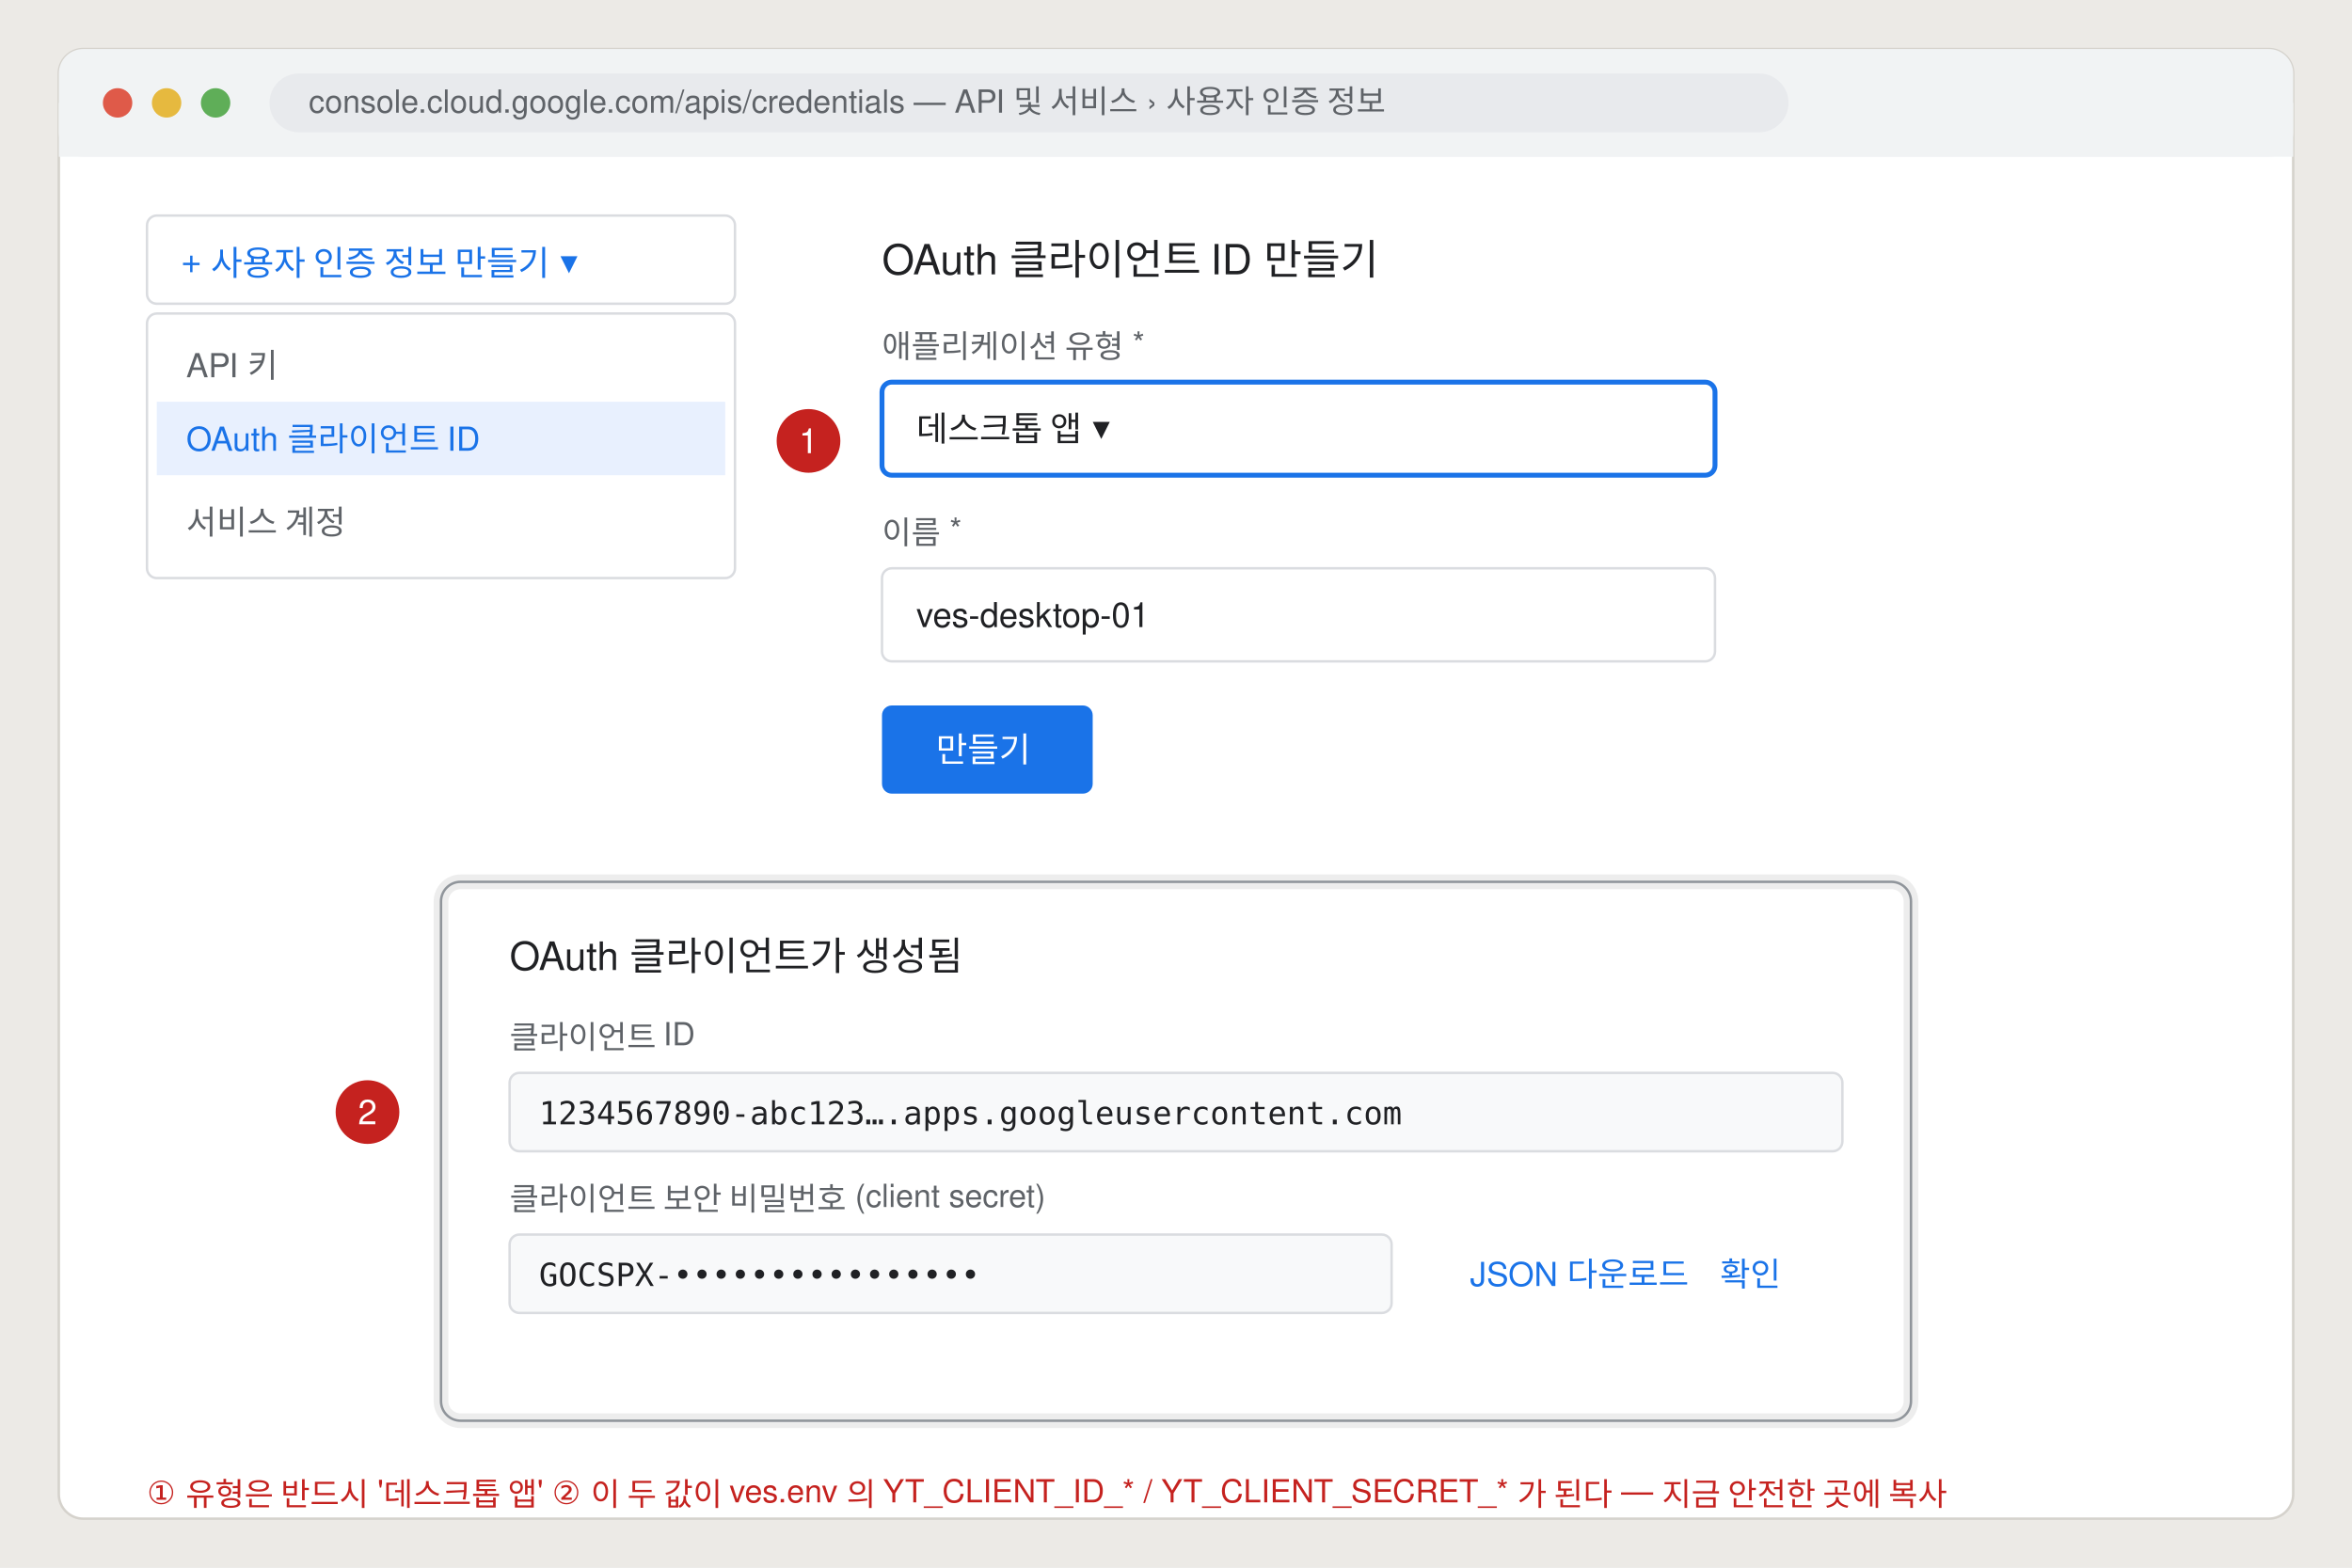
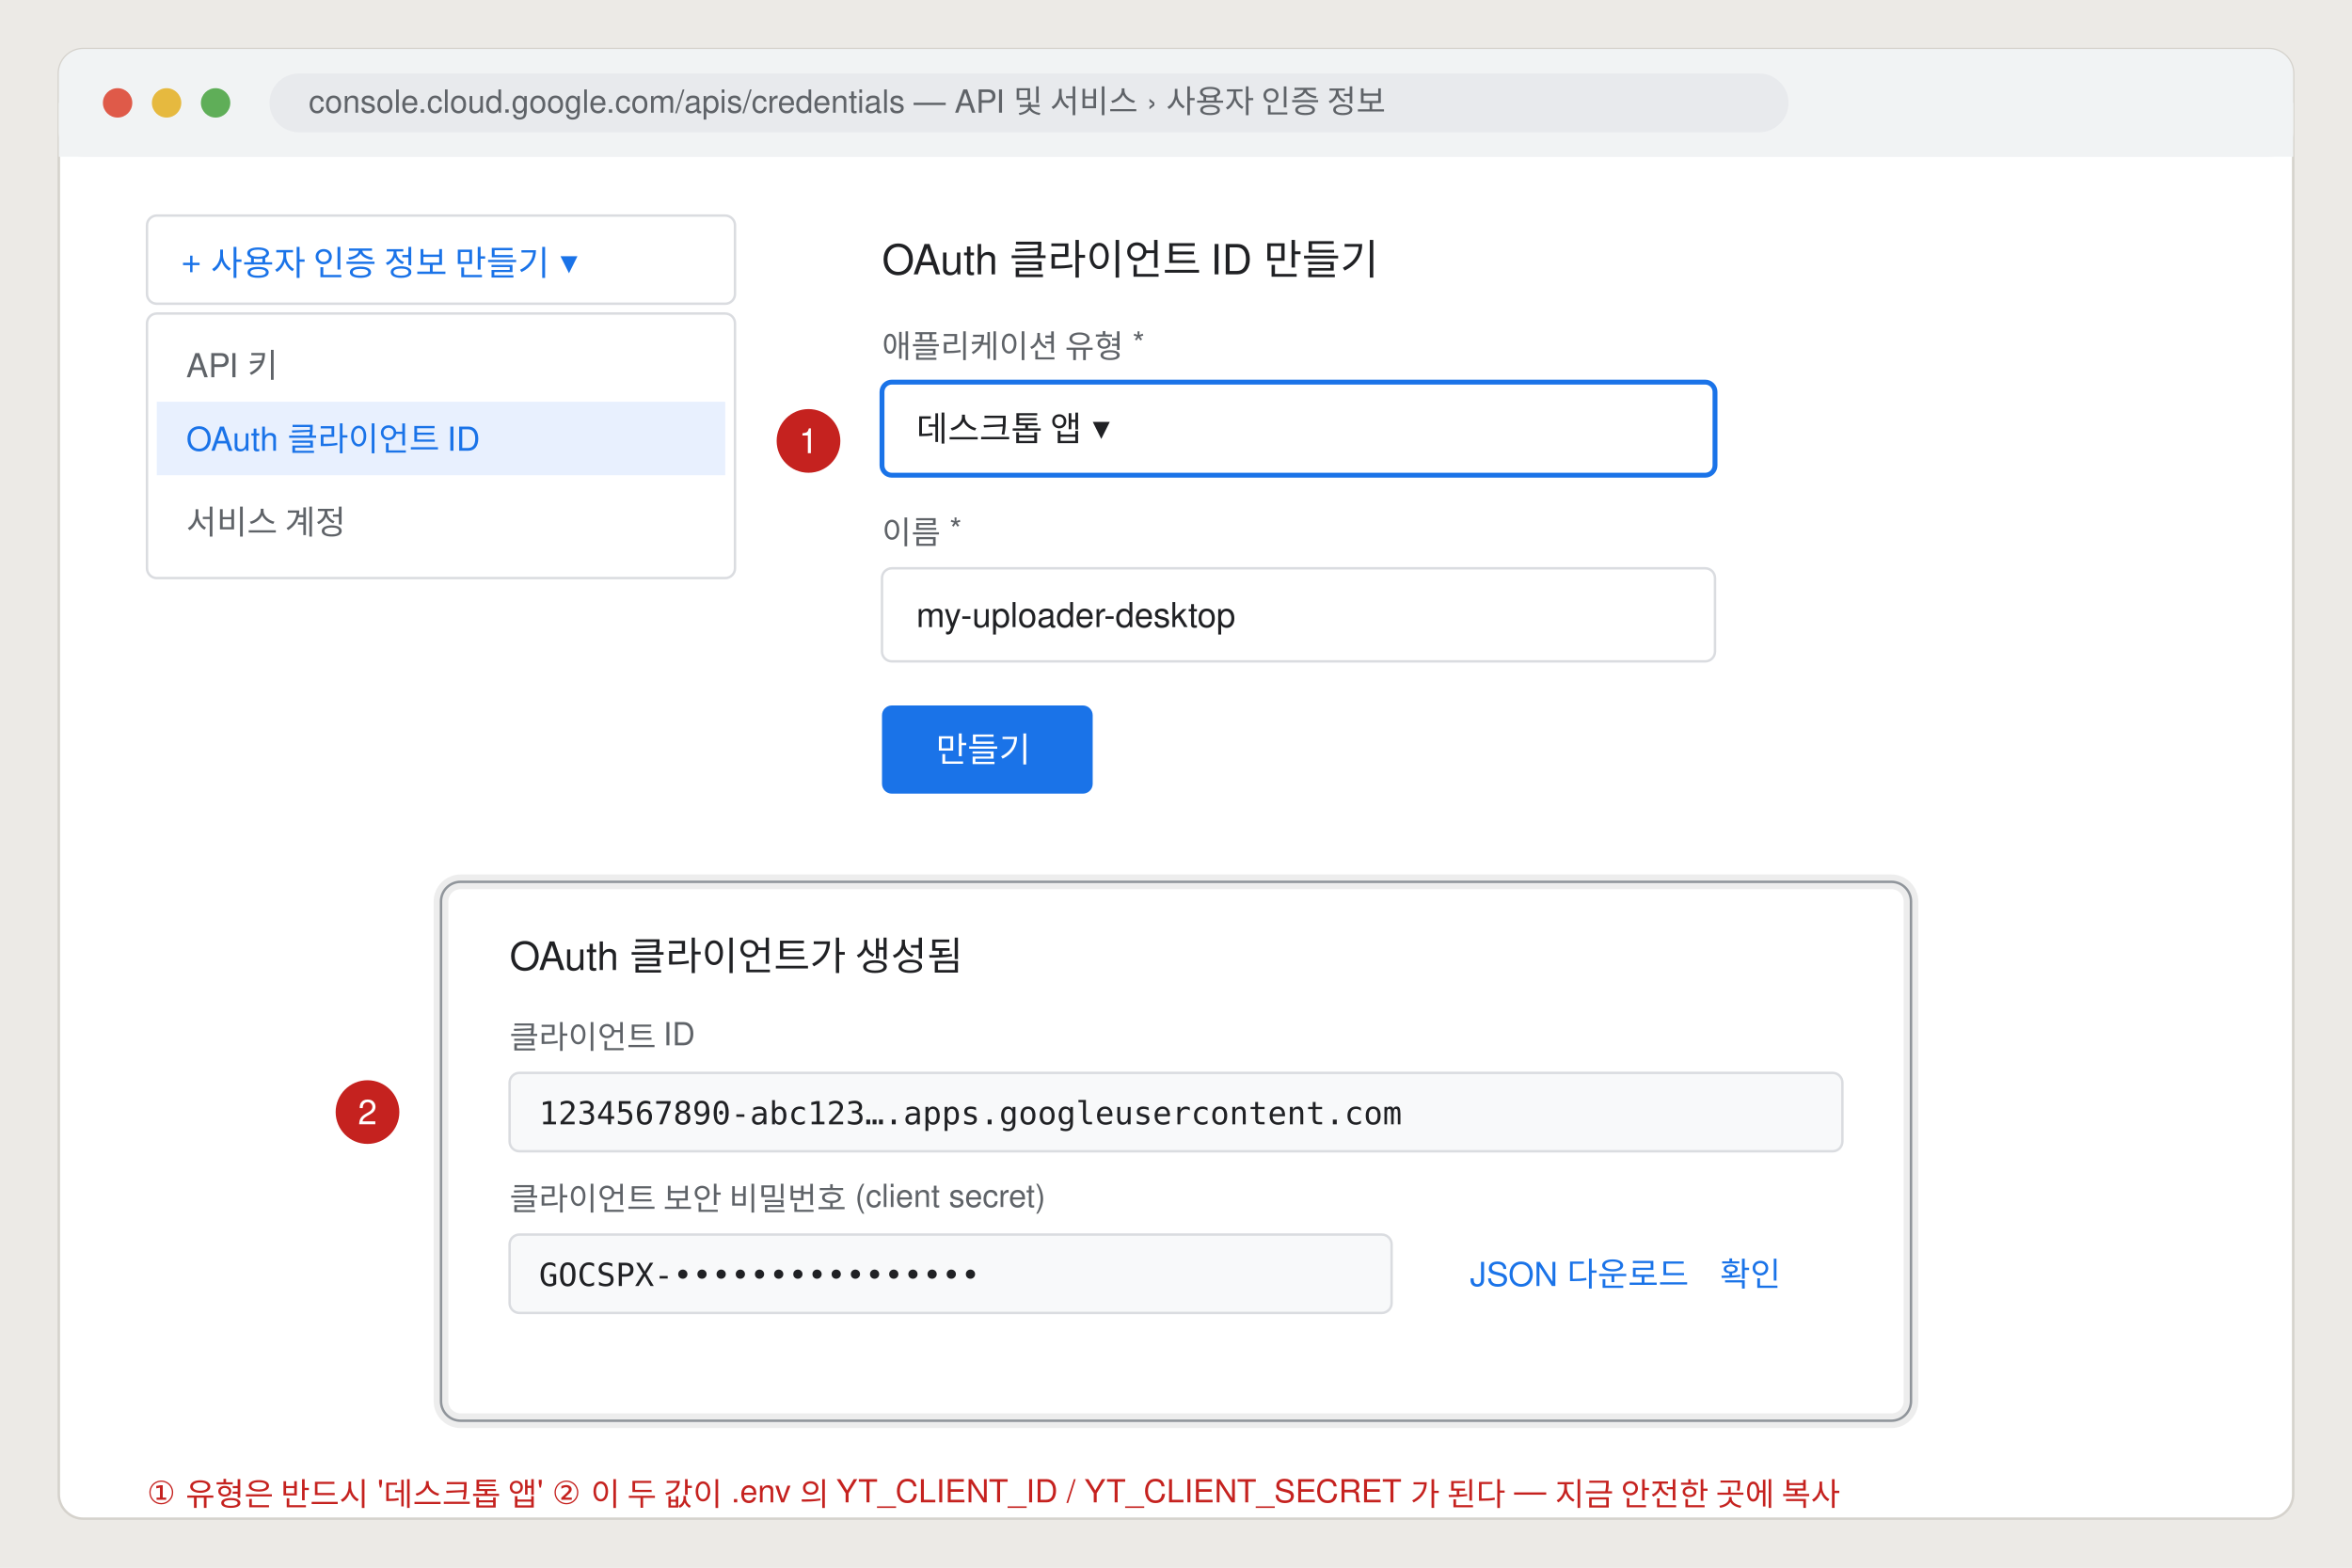
<svg xmlns="http://www.w3.org/2000/svg" viewBox="0 0 960 640" font-family="'Apple SD Gothic Neo','Malgun Gothic',Helvetica,Arial,sans-serif" role="img" aria-label="OAuth 클라이언트 ID 만들기 — 데스크톱 앱 유형 선택과 생성 완료 모달 화면 재현">
  <rect width="960" height="640" fill="#ECEAE6" />
  <rect x="24" y="20" width="912" height="600" rx="10" fill="#FFFFFF" stroke="#D5D2CC" />
  <rect x="24" y="20" width="912" height="44" rx="10" fill="#F1F3F4" />
  <rect x="24" y="42" width="912" height="22" fill="#F1F3F4" />
  <circle cx="48" cy="42" r="6" fill="#DF5A49" />
  <circle cx="68" cy="42" r="6" fill="#E6B93F" />
  <circle cx="88" cy="42" r="6" fill="#5FAE58" />
  <rect x="110" y="30" width="620" height="24" rx="12" fill="#E8EAED" />
  <text x="126" y="46" font-size="13" fill="#5F6368">console.cloud.google.com/apis/credentials — API 및 서비스 › 사용자 인증 정보</text>
  <rect x="60" y="88" width="240" height="36" rx="4" fill="none" stroke="#DADCE0" />
  <text x="74" y="111" font-size="14" fill="#1A73E8">+ 사용자 인증 정보 만들기 ▾</text>
  <rect x="60" y="128" width="240" height="108" rx="4" fill="#FFFFFF" stroke="#DADCE0" />
  <text x="76" y="154" font-size="13.5" fill="#5F6368">API 키</text>
  <rect x="64" y="164" width="232" height="30" fill="#E8F0FE" />
  <text x="76" y="184" font-size="13.5" fill="#1A73E8">OAuth 클라이언트 ID</text>
  <text x="76" y="218" font-size="13.5" fill="#5F6368">서비스 계정</text>
  <text x="360" y="112" font-size="17" fill="#202124">OAuth 클라이언트 ID 만들기</text>
  <text x="360" y="146" font-size="13" fill="#5F6368">애플리케이션 유형 *</text>
  <rect x="360" y="156" width="340" height="38" rx="4" fill="#FFFFFF" stroke="#1A73E8" stroke-width="2" />
  <text x="374" y="180" font-size="14" fill="#202124">데스크톱 앱 ▾</text>
  <text x="360" y="222" font-size="13" fill="#5F6368">이름 *</text>
  <rect x="360" y="232" width="340" height="38" rx="4" fill="#FFFFFF" stroke="#DADCE0" />
-   <text x="374" y="256" font-size="14" fill="#202124">ves-desktop-01</text>
+   <text x="374" y="256" font-size="14" fill="#202124">my-uploader-desktop</text>
  <rect x="360" y="288" width="86" height="36" rx="4" fill="#1A73E8" />
  <text x="382" y="311" font-size="14" fill="#FFFFFF">만들기</text>
  <rect x="180" y="360" width="600" height="220" rx="8" fill="#FFFFFF" stroke="#9AA0A6" />
  <rect x="180" y="360" width="600" height="220" rx="8" fill="none" stroke="#202124" stroke-opacity="0.08" stroke-width="6" />
  <text x="208" y="396" font-size="16" fill="#202124">OAuth 클라이언트가 생성됨</text>
  <text x="208" y="428" font-size="13" fill="#5F6368">클라이언트 ID</text>
  <rect x="208" y="438" width="544" height="32" rx="4" fill="#F8F9FA" stroke="#DADCE0" />
  <text x="220" y="459" font-size="13" fill="#202124" font-family="Menlo,Consolas,monospace">1234567890-abc123….apps.googleusercontent.com</text>
  <text x="208" y="494" font-size="13" fill="#5F6368">클라이언트 보안 비밀번호 (client secret)</text>
  <rect x="208" y="504" width="360" height="32" rx="4" fill="#F8F9FA" stroke="#DADCE0" />
  <text x="220" y="525" font-size="13" fill="#202124" font-family="Menlo,Consolas,monospace">GOCSPX-••••••••••••••••</text>
  <text x="600" y="525" font-size="13.5" fill="#1A73E8">JSON 다운로드</text>
  <text x="702" y="525" font-size="13.5" fill="#1A73E8">확인</text>
  <circle cx="330" cy="180" r="13" fill="#C5221F" />
  <text x="330" y="185" font-size="14" fill="#FFFFFF" text-anchor="middle">1</text>
  <circle cx="150" cy="454" r="13" fill="#C5221F" />
  <text x="150" y="459" font-size="14" fill="#FFFFFF" text-anchor="middle">2</text>
-   <text x="60" y="614" font-size="13" fill="#C5221F">① 유형은 반드시 '데스크톱 앱'   ② 이 두 값이 ves.env 의 YT_CLIENT_ID_* / YT_CLIENT_SECRET_* 가 된다 — 지금 안전한 곳에 복사</text>
+   <text x="60" y="614" font-size="13" fill="#C5221F">① 유형은 반드시 '데스크톱 앱'   ② 이 두 값이 .env 의 YT_CLIENT_ID / YT_CLIENT_SECRET 가 된다 — 지금 안전한 곳에 복사</text>
</svg>
